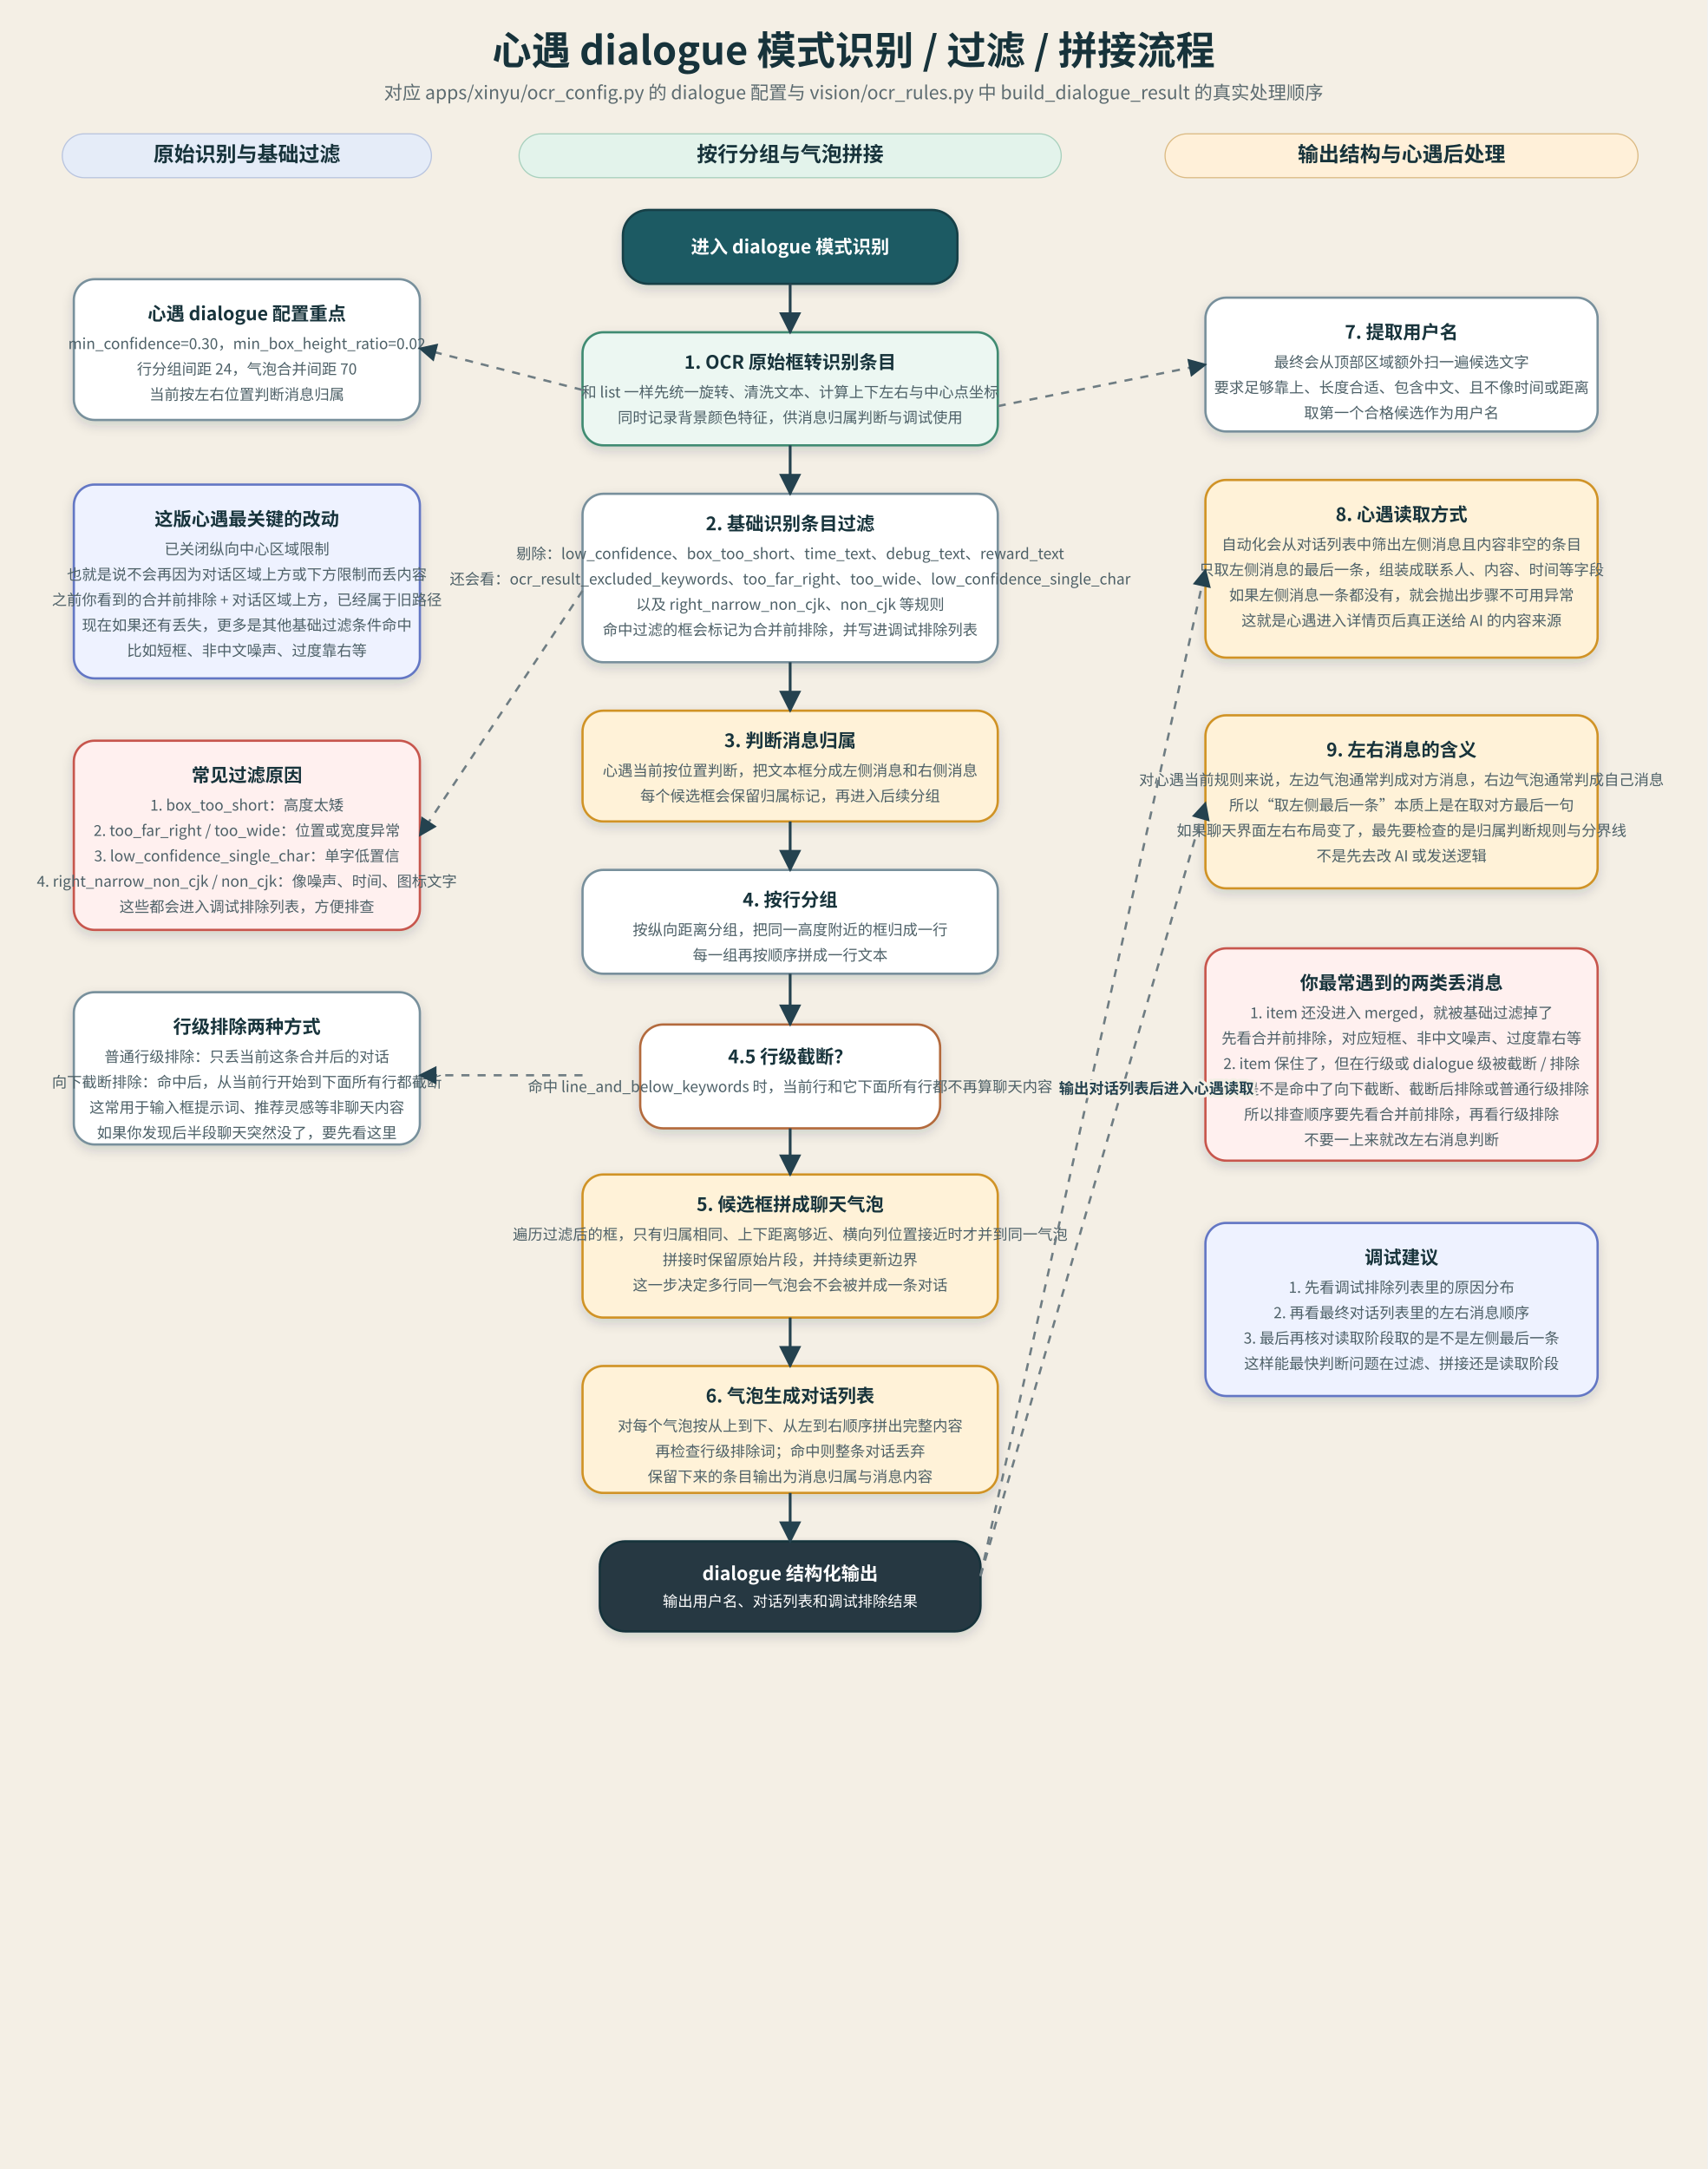
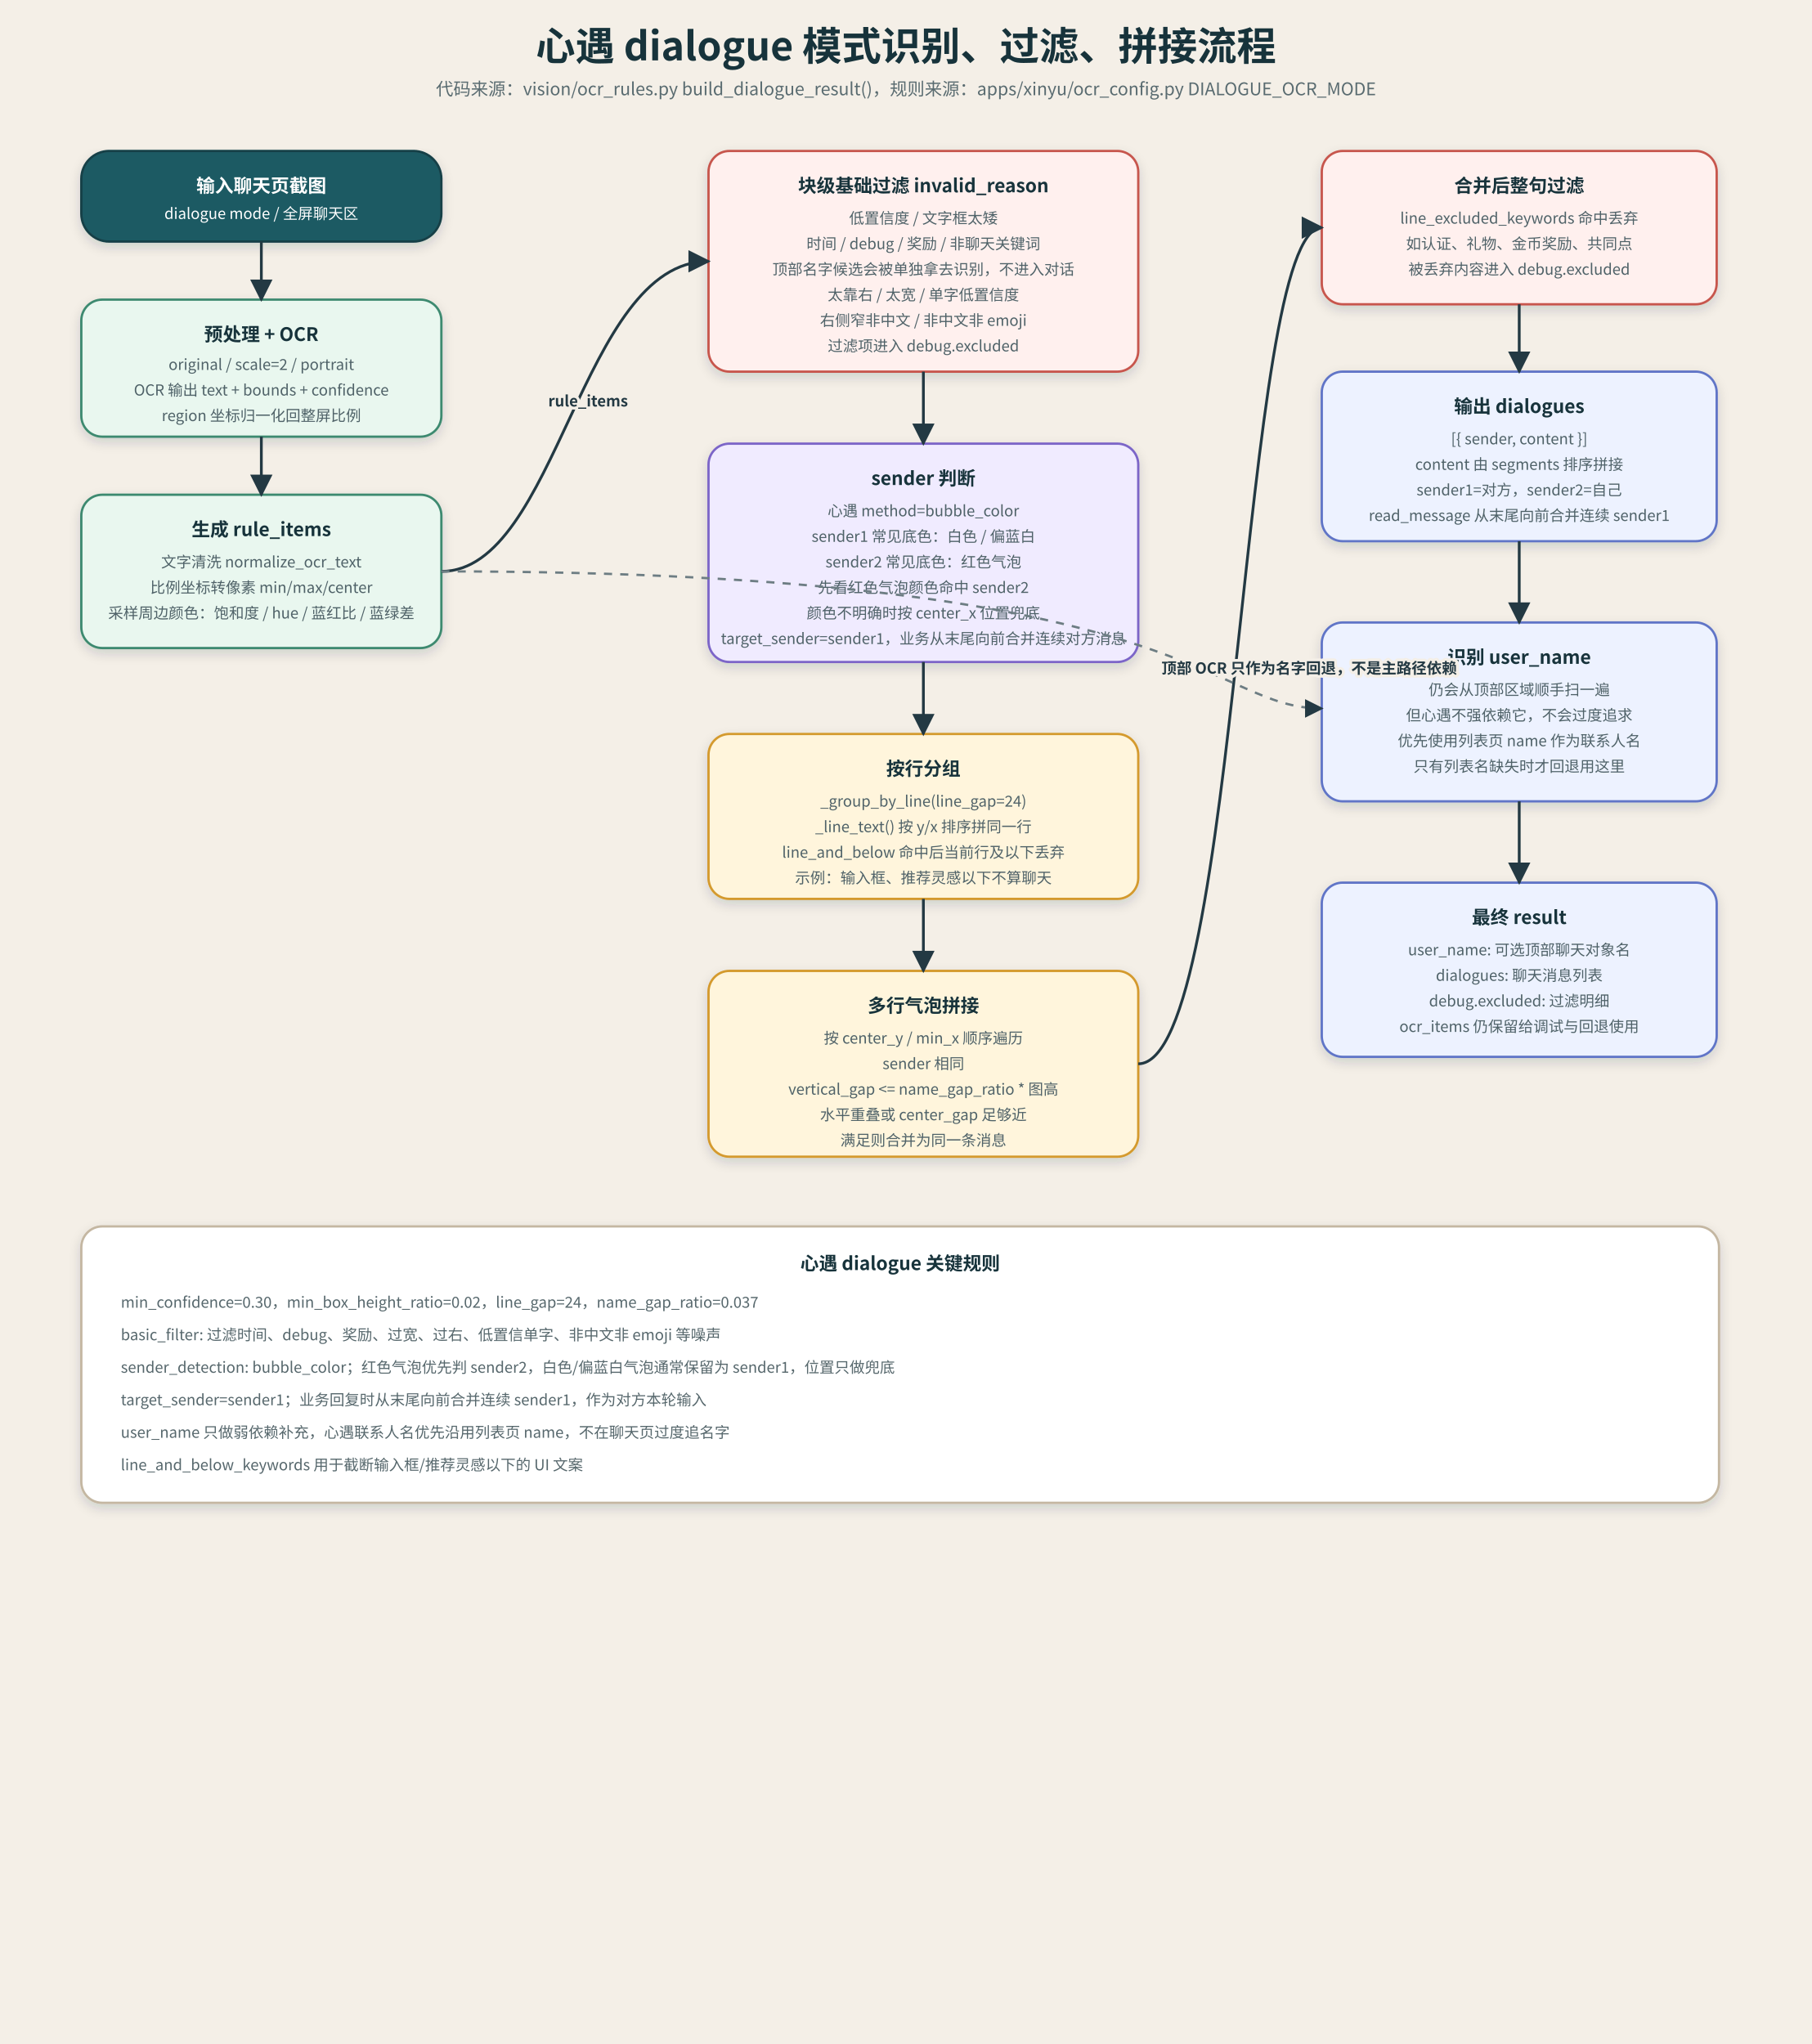
- <svg xmlns="http://www.w3.org/2000/svg" width="1480" height="1880" viewBox="0 0 1480 1880" role="img" aria-labelledby="title desc">
+ <svg xmlns="http://www.w3.org/2000/svg" width="1560" height="1760" viewBox="0 0 1560 1760" role="img" aria-labelledby="title desc">
  <defs>
-     <marker id="arrow" viewBox="0 0 10 10" refX="9" refY="5" markerWidth="8" markerHeight="8" orient="auto-start-reverse">
-       <path d="M 0 0 L 10 5 L 0 10 z" fill="#24424f" />
+     <marker id="arrow" viewBox="0 0 10 10" refX="9" refY="5" markerWidth="8" markerHeight="8" orient="auto">
+       <path d="M 0 0 L 10 5 L 0 10 z" fill="#233943" />
    </marker>
-     <filter id="shadow" x="-10%" y="-10%" width="120%" height="130%">
-       <feDropShadow dx="0" dy="4" stdDeviation="5" flood-color="#16313a" flood-opacity="0.16" />
+     <filter id="shadow" x="-8%" y="-8%" width="116%" height="125%">
+       <feDropShadow dx="0" dy="4" stdDeviation="5" flood-color="#17313a" flood-opacity="0.16" />
    </filter>
    <style>
-       .bg { fill: #f4efe5; }
+       .bg { fill: #f4efe7; }
      .title { font: 700 34px "Microsoft YaHei", "Noto Sans CJK SC", sans-serif; fill: #17333b; }
-       .subtitle { font: 400 16px "Microsoft YaHei", "Noto Sans CJK SC", sans-serif; fill: #5c6b70; }
-       .lane-title { font: 700 18px "Microsoft YaHei", "Noto Sans CJK SC", sans-serif; fill: #17333b; }
+       .subtitle { font: 400 15px "Microsoft YaHei", "Noto Sans CJK SC", sans-serif; fill: #596b70; }
      .node { filter: url(#shadow); stroke-width: 2; }
      .start { fill: #1f5a64; stroke: #173f47; }
-       .process { fill: #ffffff; stroke: #78909c; }
-       .ocr { fill: #ecf7f2; stroke: #3f8b72; }
-       .action { fill: #fff2d8; stroke: #d09327; }
-       .decision { fill: #ffffff; stroke: #b36a3c; }
-       .warning { fill: #fff0ef; stroke: #c7564d; }
-       .idle { fill: #eef2ff; stroke: #6477c4; }
-       .end { fill: #263943; stroke: #17333b; }
-       .node-text { font: 600 16px "Microsoft YaHei", "Noto Sans CJK SC", sans-serif; fill: #17333b; text-anchor: middle; dominant-baseline: middle; }
-       .node-sub { font: 400 13px "Microsoft YaHei", "Noto Sans CJK SC", sans-serif; fill: #4d6067; text-anchor: middle; dominant-baseline: middle; }
-       .white-text { fill: #ffffff; }
-       .edge { fill: none; stroke: #24424f; stroke-width: 2.4; marker-end: url(#arrow); }
-       .edge-soft { fill: none; stroke: #6f7d83; stroke-width: 2; stroke-dasharray: 7 7; marker-end: url(#arrow); }
-       .label { font: 700 13px "Microsoft YaHei", "Noto Sans CJK SC", sans-serif; fill: #24424f; paint-order: stroke; stroke: #f4efe5; stroke-width: 5; stroke-linejoin: round; }
+       .ocr { fill: #e9f7ef; stroke: #3e8a70; }
+       .filter { fill: #fff0ee; stroke: #c7564d; }
+       .sender { fill: #f0ebff; stroke: #7b65c8; }
+       .merge { fill: #fff5dc; stroke: #d49a2d; }
+       .result { fill: #edf2ff; stroke: #6175c7; }
+       .debug { fill: #ffffff; stroke: #c4b7a2; }
+       .text { font: 700 16px "Microsoft YaHei", "Noto Sans CJK SC", sans-serif; fill: #17333b; text-anchor: middle; dominant-baseline: middle; }
+       .sub { font: 400 13px "Microsoft YaHei", "Noto Sans CJK SC", sans-serif; fill: #4f6268; text-anchor: middle; dominant-baseline: middle; }
+       .white { fill: #ffffff; }
+       .edge { fill: none; stroke: #233943; stroke-width: 2.4; marker-end: url(#arrow); }
+       .edge-soft { fill: none; stroke: #6d7d83; stroke-width: 2; stroke-dasharray: 7 7; marker-end: url(#arrow); }
+       .label { font: 700 13px "Microsoft YaHei", "Noto Sans CJK SC", sans-serif; fill: #233943; paint-order: stroke; stroke: #f4efe7; stroke-width: 5; stroke-linejoin: round; }
+       .note { font: 400 13px "Microsoft YaHei", "Noto Sans CJK SC", sans-serif; fill: #56676c; }
    </style>
  </defs>
-   <rect class="bg" x="0" y="0" width="1480" height="1880" />
-   <text class="title" x="740" y="56" text-anchor="middle">心遇 dialogue 模式识别 / 过滤 / 拼接流程</text>
-   <text class="subtitle" x="740" y="86" text-anchor="middle">对应 apps/xinyu/ocr_config.py 的 dialogue 配置与 vision/ocr_rules.py 中 build_dialogue_result 的真实处理顺序</text>
-   <rect x="54" y="116" width="320" height="38" rx="19" fill="#e5ecf8" stroke="#b8c4df" />
-   <text class="lane-title" x="214" y="140" text-anchor="middle">原始识别与基础过滤</text>
-   <rect x="450" y="116" width="470" height="38" rx="19" fill="#e3f3eb" stroke="#a8d0bd" />
-   <text class="lane-title" x="685" y="140" text-anchor="middle">按行分组与气泡拼接</text>
-   <rect x="1010" y="116" width="410" height="38" rx="19" fill="#fff0d9" stroke="#dbba83" />
-   <text class="lane-title" x="1215" y="140" text-anchor="middle">输出结构与心遇后处理</text>
+   <rect class="bg" width="1560" height="1760" />
+   <text class="title" x="780" y="52" text-anchor="middle">心遇 dialogue 模式识别、过滤、拼接流程</text>
+   <text class="subtitle" x="780" y="82" text-anchor="middle">代码来源：vision/ocr_rules.py build_dialogue_result()，规则来源：apps/xinyu/ocr_config.py DIALOGUE_OCR_MODE</text>
  <g>
-     <rect class="node start" x="540" y="182" width="290" height="64" rx="22" />
-     <text class="node-text white-text" x="685" y="214">进入 dialogue 模式识别</text>
+     <rect class="node start" x="70" y="130" width="310" height="78" rx="24" />
+     <text class="text white" x="225" y="160">输入聊天页截图</text>
+     <text class="sub white" x="225" y="184">dialogue mode / 全屏聊天区</text>
  </g>
  <g>
-     <rect class="node ocr" x="505" y="288" width="360" height="98" rx="18" />
-     <text class="node-text" x="685" y="314">1. OCR 原始框转识别条目</text>
-     <text class="node-sub" x="685" y="340">和 list 一样先统一旋转、清洗文本、计算上下左右与中心点坐标</text>
-     <text class="node-sub" x="685" y="362">同时记录背景颜色特征，供消息归属判断与调试使用</text>
+     <rect class="node ocr" x="70" y="258" width="310" height="118" rx="18" />
+     <text class="text" x="225" y="288">预处理 + OCR</text>
+     <text class="sub" x="225" y="314">original / scale=2 / portrait</text>
+     <text class="sub" x="225" y="336">OCR 输出 text + bounds + confidence</text>
+     <text class="sub" x="225" y="358">region 坐标归一化回整屏比例</text>
  </g>
  <g>
-     <rect class="node process" x="505" y="428" width="360" height="146" rx="18" />
-     <text class="node-text" x="685" y="454">2. 基础识别条目过滤</text>
-     <text class="node-sub" x="685" y="480">剔除：low_confidence、box_too_short、time_text、debug_text、reward_text</text>
-     <text class="node-sub" x="685" y="502">还会看：ocr_result_excluded_keywords、too_far_right、too_wide、low_confidence_single_char</text>
-     <text class="node-sub" x="685" y="524">以及 right_narrow_non_cjk、non_cjk 等规则</text>
-     <text class="node-sub" x="685" y="546">命中过滤的框会标记为合并前排除，并写进调试排除列表</text>
+     <rect class="node ocr" x="70" y="426" width="310" height="132" rx="18" />
+     <text class="text" x="225" y="456">生成 rule_items</text>
+     <text class="sub" x="225" y="484">文字清洗 normalize_ocr_text</text>
+     <text class="sub" x="225" y="506">比例坐标转像素 min/max/center</text>
+     <text class="sub" x="225" y="528">采样周边颜色：饱和度 / hue / 蓝红比 / 蓝绿差</text>
  </g>
  <g>
-     <rect class="node action" x="505" y="616" width="360" height="96" rx="18" />
-     <text class="node-text" x="685" y="642">3. 判断消息归属</text>
-     <text class="node-sub" x="685" y="668">心遇当前按位置判断，把文本框分成左侧消息和右侧消息</text>
-     <text class="node-sub" x="685" y="690">每个候选框会保留归属标记，再进入后续分组</text>
+     <rect class="node filter" x="610" y="130" width="370" height="190" rx="18" />
+     <text class="text" x="795" y="160">块级基础过滤 invalid_reason</text>
+     <text class="sub" x="795" y="188">低置信度 / 文字框太矮</text>
+     <text class="sub" x="795" y="210">时间 / debug / 奖励 / 非聊天关键词</text>
+     <text class="sub" x="795" y="232">顶部名字候选会被单独拿去识别，不进入对话</text>
+     <text class="sub" x="795" y="254">太靠右 / 太宽 / 单字低置信度</text>
+     <text class="sub" x="795" y="276">右侧窄非中文 / 非中文非 emoji</text>
+     <text class="sub" x="795" y="298">过滤项进入 debug.excluded</text>
  </g>
  <g>
-     <rect class="node process" x="505" y="754" width="360" height="90" rx="18" />
-     <text class="node-text" x="685" y="780">4. 按行分组</text>
-     <text class="node-sub" x="685" y="806">按纵向距离分组，把同一高度附近的框归成一行</text>
-     <text class="node-sub" x="685" y="828">每一组再按顺序拼成一行文本</text>
+     <rect class="node sender" x="610" y="382" width="370" height="188" rx="18" />
+     <text class="text" x="795" y="412">sender 判断</text>
+     <text class="sub" x="795" y="440">心遇 method=bubble_color</text>
+     <text class="sub" x="795" y="462">sender1 常见底色：白色 / 偏蓝白</text>
+     <text class="sub" x="795" y="484">sender2 常见底色：红色气泡</text>
+     <text class="sub" x="795" y="506">先看红色气泡颜色命中 sender2</text>
+     <text class="sub" x="795" y="528">颜色不明确时按 center_x 位置兜底</text>
+     <text class="sub" x="795" y="550">target_sender=sender1，业务从末尾向前合并连续对方消息</text>
  </g>
  <g>
-     <rect class="node decision" x="555" y="888" width="260" height="90" rx="20" />
-     <text class="node-text" x="685" y="916">4.5 行级截断？</text>
-     <text class="node-sub" x="685" y="942">命中 line_and_below_keywords 时，当前行和它下面所有行都不再算聊天内容</text>
+     <rect class="node merge" x="610" y="632" width="370" height="142" rx="18" />
+     <text class="text" x="795" y="662">按行分组</text>
+     <text class="sub" x="795" y="690">_group_by_line(line_gap=24)</text>
+     <text class="sub" x="795" y="712">_line_text() 按 y/x 排序拼同一行</text>
+     <text class="sub" x="795" y="734">line_and_below 命中后当前行及以下丢弃</text>
+     <text class="sub" x="795" y="756">示例：输入框、推荐灵感以下不算聊天</text>
  </g>
  <g>
-     <rect class="node action" x="505" y="1018" width="360" height="124" rx="18" />
-     <text class="node-text" x="685" y="1044">5. 候选框拼成聊天气泡</text>
-     <text class="node-sub" x="685" y="1070">遍历过滤后的框，只有归属相同、上下距离够近、横向列位置接近时才并到同一气泡</text>
-     <text class="node-sub" x="685" y="1092">拼接时保留原始片段，并持续更新边界</text>
-     <text class="node-sub" x="685" y="1114">这一步决定多行同一气泡会不会被并成一条对话</text>
+     <rect class="node merge" x="610" y="836" width="370" height="160" rx="18" />
+     <text class="text" x="795" y="866">多行气泡拼接</text>
+     <text class="sub" x="795" y="894">按 center_y / min_x 顺序遍历</text>
+     <text class="sub" x="795" y="916">sender 相同</text>
+     <text class="sub" x="795" y="938">vertical_gap &lt;= name_gap_ratio * 图高</text>
+     <text class="sub" x="795" y="960">水平重叠或 center_gap 足够近</text>
+     <text class="sub" x="795" y="982">满足则合并为同一条消息</text>
  </g>
  <g>
-     <rect class="node action" x="505" y="1184" width="360" height="110" rx="18" />
-     <text class="node-text" x="685" y="1210">6. 气泡生成对话列表</text>
-     <text class="node-sub" x="685" y="1236">对每个气泡按从上到下、从左到右顺序拼出完整内容</text>
-     <text class="node-sub" x="685" y="1258">再检查行级排除词；命中则整条对话丢弃</text>
-     <text class="node-sub" x="685" y="1280">保留下来的条目输出为消息归属与消息内容</text>
+     <rect class="node filter" x="1138" y="130" width="340" height="132" rx="18" />
+     <text class="text" x="1308" y="160">合并后整句过滤</text>
+     <text class="sub" x="1308" y="188">line_excluded_keywords 命中丢弃</text>
+     <text class="sub" x="1308" y="210">如认证、礼物、金币奖励、共同点</text>
+     <text class="sub" x="1308" y="232">被丢弃内容进入 debug.excluded</text>
  </g>
  <g>
-     <rect class="node end" x="520" y="1336" width="330" height="78" rx="22" />
-     <text class="node-text white-text" x="685" y="1364">dialogue 结构化输出</text>
-     <text class="node-sub white-text" x="685" y="1388">输出用户名、对话列表和调试排除结果</text>
+     <rect class="node result" x="1138" y="320" width="340" height="146" rx="18" />
+     <text class="text" x="1308" y="350">输出 dialogues</text>
+     <text class="sub" x="1308" y="378">[{ sender, content }]</text>
+     <text class="sub" x="1308" y="400">content 由 segments 排序拼接</text>
+     <text class="sub" x="1308" y="422">sender1=对方，sender2=自己</text>
+     <text class="sub" x="1308" y="444">read_message 从末尾向前合并连续 sender1</text>
  </g>
  <g>
-     <rect class="node process" x="64" y="242" width="300" height="122" rx="18" />
-     <text class="node-text" x="214" y="272">心遇 dialogue 配置重点</text>
-     <text class="node-sub" x="214" y="298">min_confidence=0.30，min_box_height_ratio=0.02</text>
-     <text class="node-sub" x="214" y="320">行分组间距 24，气泡合并间距 70</text>
-     <text class="node-sub" x="214" y="342">当前按左右位置判断消息归属</text>
+     <rect class="node result" x="1138" y="536" width="340" height="154" rx="18" />
+     <text class="text" x="1308" y="566">识别 user_name</text>
+     <text class="sub" x="1308" y="594">仍会从顶部区域顺手扫一遍</text>
+     <text class="sub" x="1308" y="616">但心遇不强依赖它，不会过度追求</text>
+     <text class="sub" x="1308" y="638">优先使用列表页 name 作为联系人名</text>
+     <text class="sub" x="1308" y="660">只有列表名缺失时才回退用这里</text>
  </g>
  <g>
-     <rect class="node idle" x="64" y="420" width="300" height="168" rx="18" />
-     <text class="node-text" x="214" y="450">这版心遇最关键的改动</text>
-     <text class="node-sub" x="214" y="476">已关闭纵向中心区域限制</text>
-     <text class="node-sub" x="214" y="498">也就是说不会再因为对话区域上方或下方限制而丢内容</text>
-     <text class="node-sub" x="214" y="520">之前你看到的合并前排除 + 对话区域上方，已经属于旧路径</text>
-     <text class="node-sub" x="214" y="542">现在如果还有丢失，更多是其他基础过滤条件命中</text>
-     <text class="node-sub" x="214" y="564">比如短框、非中文噪声、过度靠右等</text>
+     <rect class="node result" x="1138" y="760" width="340" height="150" rx="18" />
+     <text class="text" x="1308" y="790">最终 result</text>
+     <text class="sub" x="1308" y="818">user_name: 可选顶部聊天对象名</text>
+     <text class="sub" x="1308" y="840">dialogues: 聊天消息列表</text>
+     <text class="sub" x="1308" y="862">debug.excluded: 过滤明细</text>
+     <text class="sub" x="1308" y="884">ocr_items 仍保留给调试与回退使用</text>
  </g>
  <g>
-     <rect class="node warning" x="64" y="642" width="300" height="164" rx="18" />
-     <text class="node-text" x="214" y="672">常见过滤原因</text>
-     <text class="node-sub" x="214" y="698">1. box_too_short：高度太矮</text>
-     <text class="node-sub" x="214" y="720">2. too_far_right / too_wide：位置或宽度异常</text>
-     <text class="node-sub" x="214" y="742">3. low_confidence_single_char：单字低置信</text>
-     <text class="node-sub" x="214" y="764">4. right_narrow_non_cjk / non_cjk：像噪声、时间、图标文字</text>
-     <text class="node-sub" x="214" y="786">这些都会进入调试排除列表，方便排查</text>
+     <rect class="node debug" x="70" y="1056" width="1410" height="238" rx="18" />
+     <text class="text" x="775" y="1088">心遇 dialogue 关键规则</text>
+     <text class="note" x="104" y="1126">min_confidence=0.30，min_box_height_ratio=0.02，line_gap=24，name_gap_ratio=0.037</text>
+     <text class="note" x="104" y="1154">basic_filter: 过滤时间、debug、奖励、过宽、过右、低置信单字、非中文非 emoji 等噪声</text>
+     <text class="note" x="104" y="1182">sender_detection: bubble_color；红色气泡优先判 sender2，白色/偏蓝白气泡通常保留为 sender1，位置只做兜底</text>
+     <text class="note" x="104" y="1210">target_sender=sender1；业务回复时从末尾向前合并连续 sender1，作为对方本轮输入</text>
+     <text class="note" x="104" y="1238">user_name 只做弱依赖补充，心遇联系人名优先沿用列表页 name，不在聊天页过度追名字</text>
+     <text class="note" x="104" y="1266">line_and_below_keywords 用于截断输入框/推荐灵感以下的 UI 文案</text>
  </g>
-   <g>
-     <rect class="node process" x="64" y="860" width="300" height="132" rx="18" />
-     <text class="node-text" x="214" y="890">行级排除两种方式</text>
-     <text class="node-sub" x="214" y="916">普通行级排除：只丢当前这条合并后的对话</text>
-     <text class="node-sub" x="214" y="938">向下截断排除：命中后，从当前行开始到下面所有行都截断</text>
-     <text class="node-sub" x="214" y="960">这常用于输入框提示词、推荐灵感等非聊天内容</text>
-     <text class="node-sub" x="214" y="982">如果你发现后半段聊天突然没了，要先看这里</text>
-   </g>
-   <g>
-     <rect class="node process" x="1045" y="258" width="340" height="116" rx="18" />
-     <text class="node-text" x="1215" y="288">7. 提取用户名</text>
-     <text class="node-sub" x="1215" y="314">最终会从顶部区域额外扫一遍候选文字</text>
-     <text class="node-sub" x="1215" y="336">要求足够靠上、长度合适、包含中文、且不像时间或距离</text>
-     <text class="node-sub" x="1215" y="358">取第一个合格候选作为用户名</text>
-   </g>
-   <g>
-     <rect class="node action" x="1045" y="416" width="340" height="154" rx="18" />
-     <text class="node-text" x="1215" y="446">8. 心遇读取方式</text>
-     <text class="node-sub" x="1215" y="472">自动化会从对话列表中筛出左侧消息且内容非空的条目</text>
-     <text class="node-sub" x="1215" y="494">只取左侧消息的最后一条，组装成联系人、内容、时间等字段</text>
-     <text class="node-sub" x="1215" y="516">如果左侧消息一条都没有，就会抛出步骤不可用异常</text>
-     <text class="node-sub" x="1215" y="538">这就是心遇进入详情页后真正送给 AI 的内容来源</text>
-   </g>
-   <g>
-     <rect class="node action" x="1045" y="620" width="340" height="150" rx="18" />
-     <text class="node-text" x="1215" y="650">9. 左右消息的含义</text>
-     <text class="node-sub" x="1215" y="676">对心遇当前规则来说，左边气泡通常判成对方消息，右边气泡通常判成自己消息</text>
-     <text class="node-sub" x="1215" y="698">所以“取左侧最后一条”本质上是在取对方最后一句</text>
-     <text class="node-sub" x="1215" y="720">如果聊天界面左右布局变了，最先要检查的是归属判断规则与分界线</text>
-     <text class="node-sub" x="1215" y="742">不是先去改 AI 或发送逻辑</text>
-   </g>
-   <g>
-     <rect class="node warning" x="1045" y="822" width="340" height="184" rx="18" />
-     <text class="node-text" x="1215" y="852">你最常遇到的两类丢消息</text>
-     <text class="node-sub" x="1215" y="878">1. item 还没进入 merged，就被基础过滤掉了</text>
-     <text class="node-sub" x="1215" y="900">先看合并前排除，对应短框、非中文噪声、过度靠右等</text>
-     <text class="node-sub" x="1215" y="922">2. item 保住了，但在行级或 dialogue 级被截断 / 排除</text>
-     <text class="node-sub" x="1215" y="944">再看是不是命中了向下截断、截断后排除或普通行级排除</text>
-     <text class="node-sub" x="1215" y="966">所以排查顺序要先看合并前排除，再看行级排除</text>
-     <text class="node-sub" x="1215" y="988">不要一上来就改左右消息判断</text>
-   </g>
-   <g>
-     <rect class="node idle" x="1045" y="1060" width="340" height="150" rx="18" />
-     <text class="node-text" x="1215" y="1090">调试建议</text>
-     <text class="node-sub" x="1215" y="1116">1. 先看调试排除列表里的原因分布</text>
-     <text class="node-sub" x="1215" y="1138">2. 再看最终对话列表里的左右消息顺序</text>
-     <text class="node-sub" x="1215" y="1160">3. 最后再核对读取阶段取的是不是左侧最后一条</text>
-     <text class="node-sub" x="1215" y="1182">这样能最快判断问题在过滤、拼接还是读取阶段</text>
-   </g>
-   <path class="edge" d="M685 246 L685 288" />
-   <path class="edge" d="M685 386 L685 428" />
-   <path class="edge" d="M685 574 L685 616" />
-   <path class="edge" d="M685 712 L685 754" />
-   <path class="edge" d="M685 844 L685 888" />
-   <path class="edge" d="M685 978 L685 1018" />
-   <path class="edge" d="M685 1142 L685 1184" />
-   <path class="edge" d="M685 1294 L685 1336" />
-   <path class="edge-soft" d="M505 338 L364 302" />
-   <path class="edge-soft" d="M505 512 L364 724" />
-   <path class="edge-soft" d="M505 932 L364 932" />
-   <path class="edge-soft" d="M865 352 L1045 316" />
-   <path class="edge-soft" d="M850 1366 L1045 494" />
-   <path class="edge-soft" d="M850 1366 L1045 696" />
-   <text class="label" x="918" y="948">输出对话列表后进入心遇读取</text>
+   <path class="edge" d="M225 208 L225 258" />
+   <path class="edge" d="M225 376 L225 426" />
+   <path class="edge" d="M380 492 C480 492 500 225 610 225" />
+   <text class="label" x="472" y="350">rule_items</text>
+   <path class="edge" d="M795 320 L795 382" />
+   <path class="edge" d="M795 570 L795 632" />
+   <path class="edge" d="M795 774 L795 836" />
+   <path class="edge" d="M980 916 C1068 916 1068 196 1138 196" />
+   <path class="edge" d="M1308 262 L1308 320" />
+   <path class="edge" d="M1308 466 L1308 536" />
+   <path class="edge" d="M1308 690 L1308 760" />
+   <path class="edge-soft" d="M380 492 C1030 492 1040 610 1138 610" />
+   <text class="label" x="1000" y="580">顶部 OCR 只作为名字回退，不是主路径依赖</text>
</svg>
